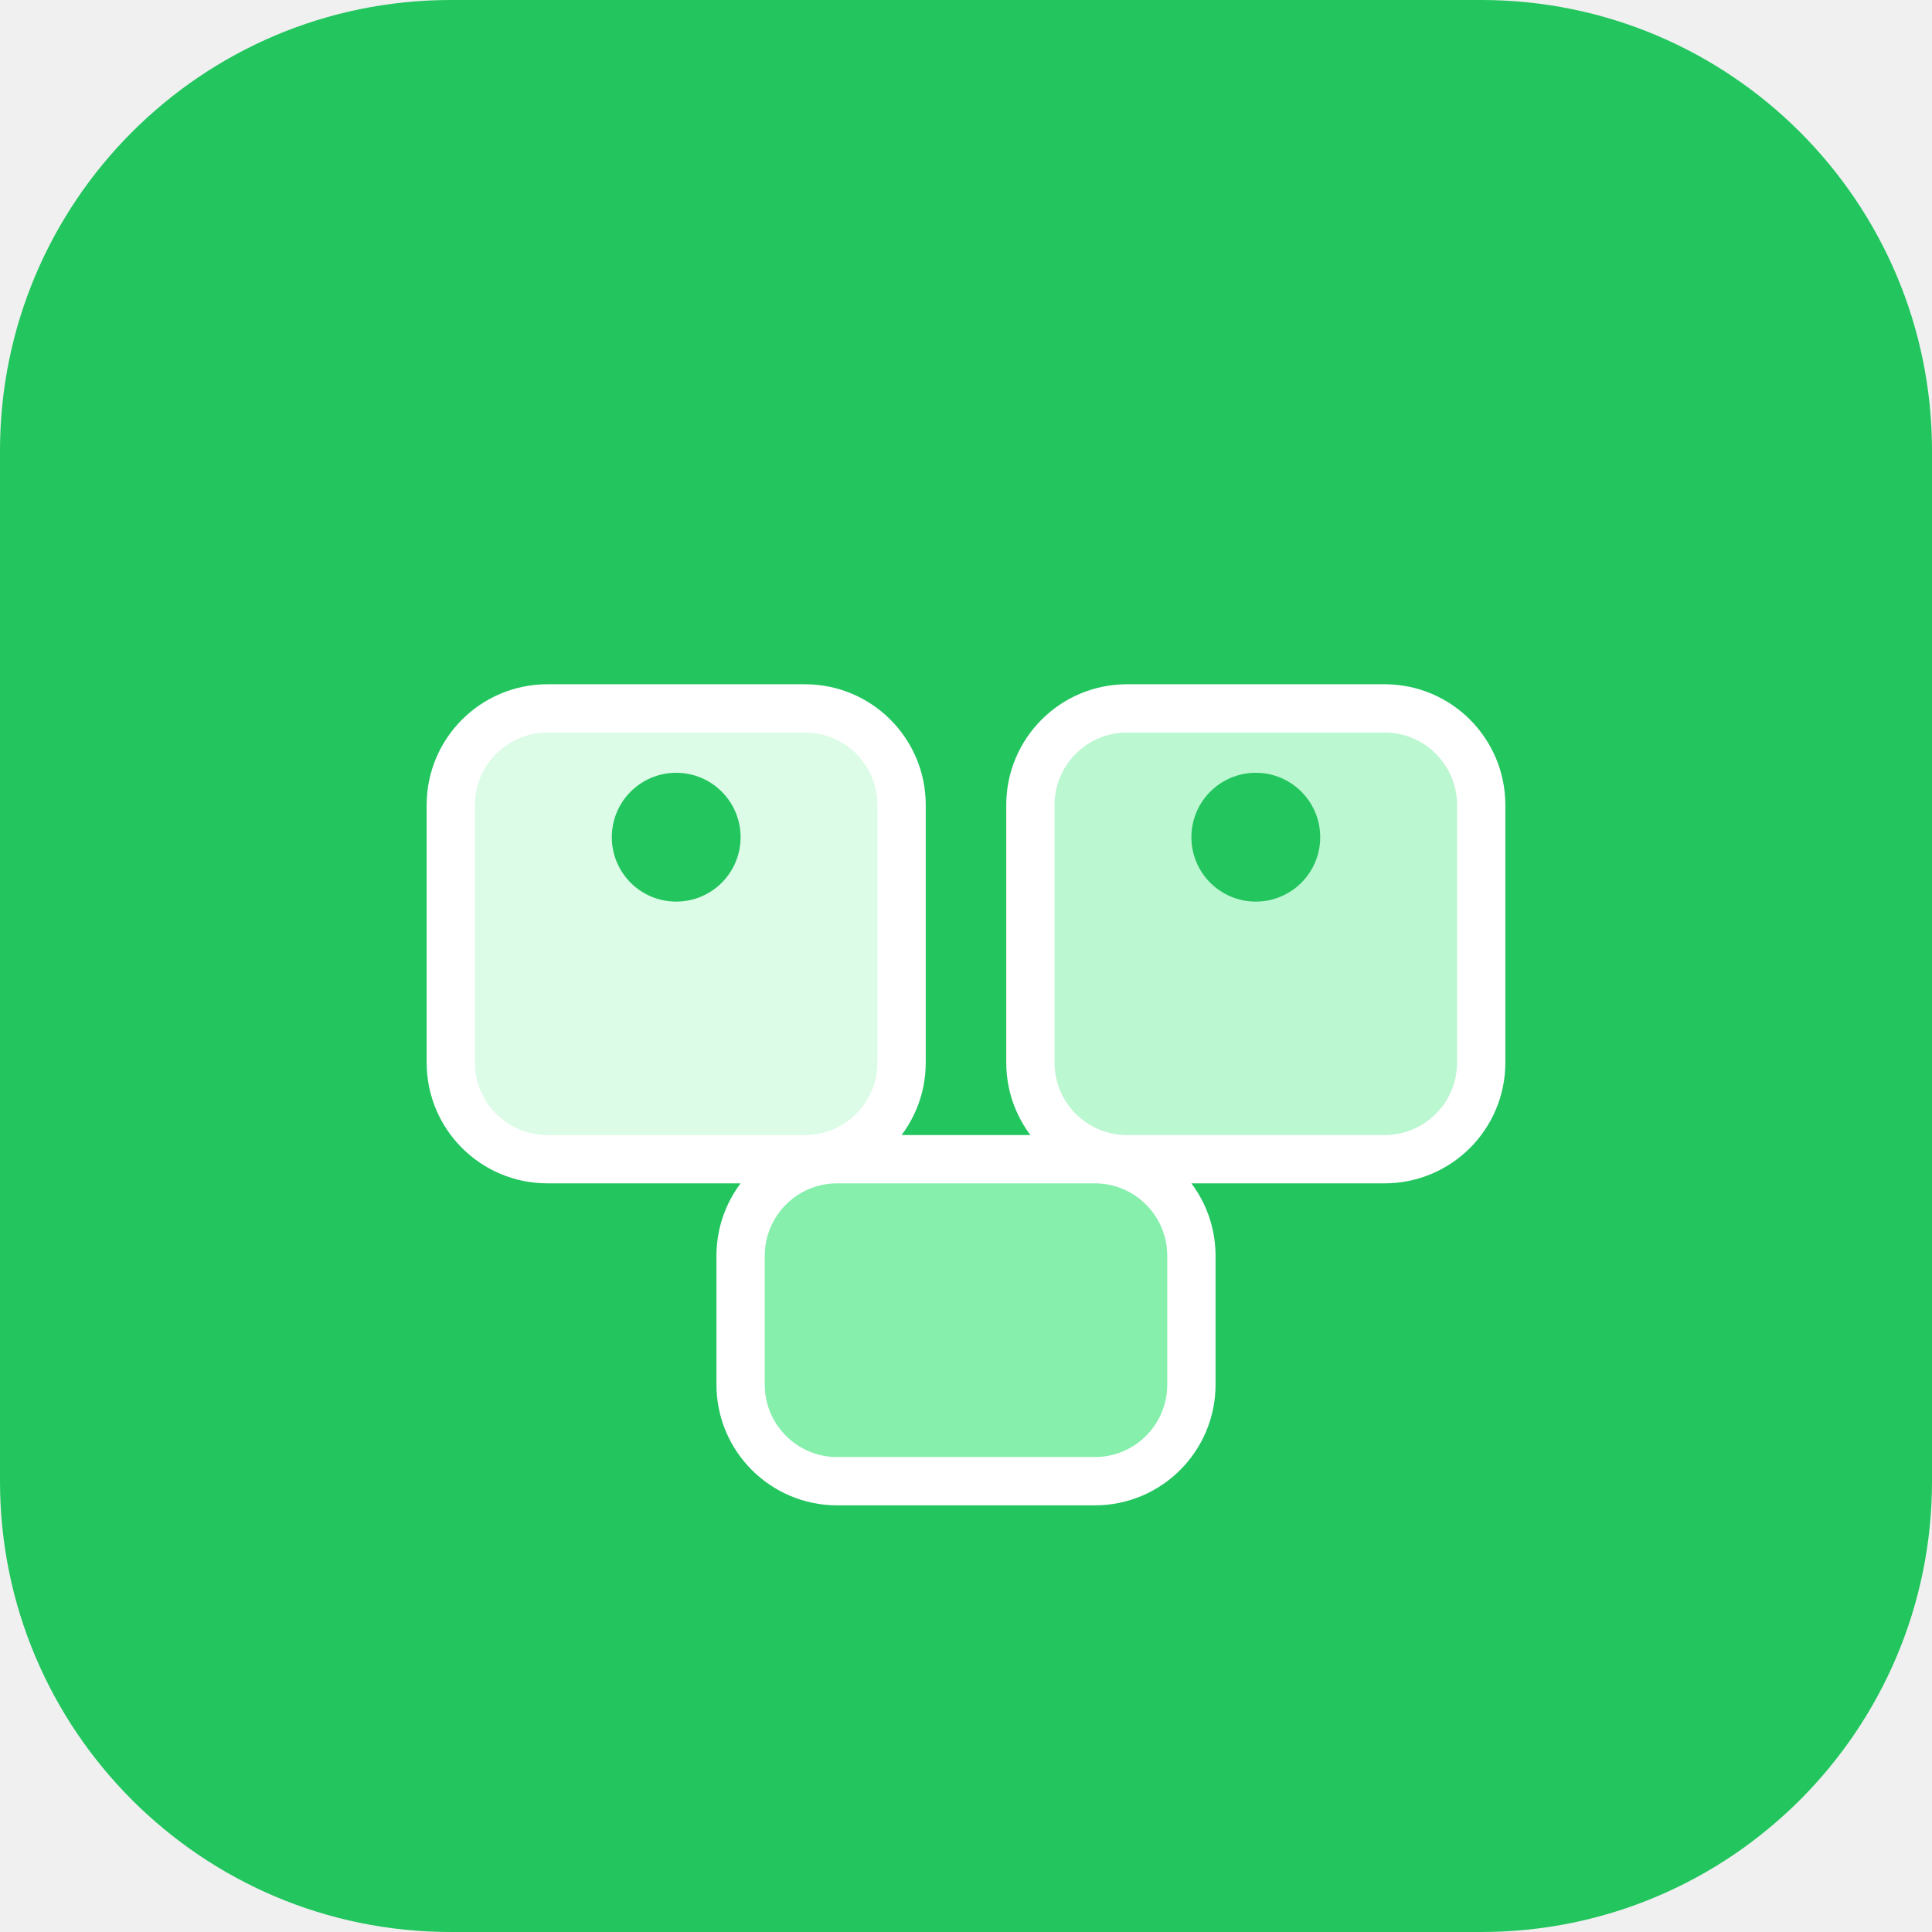
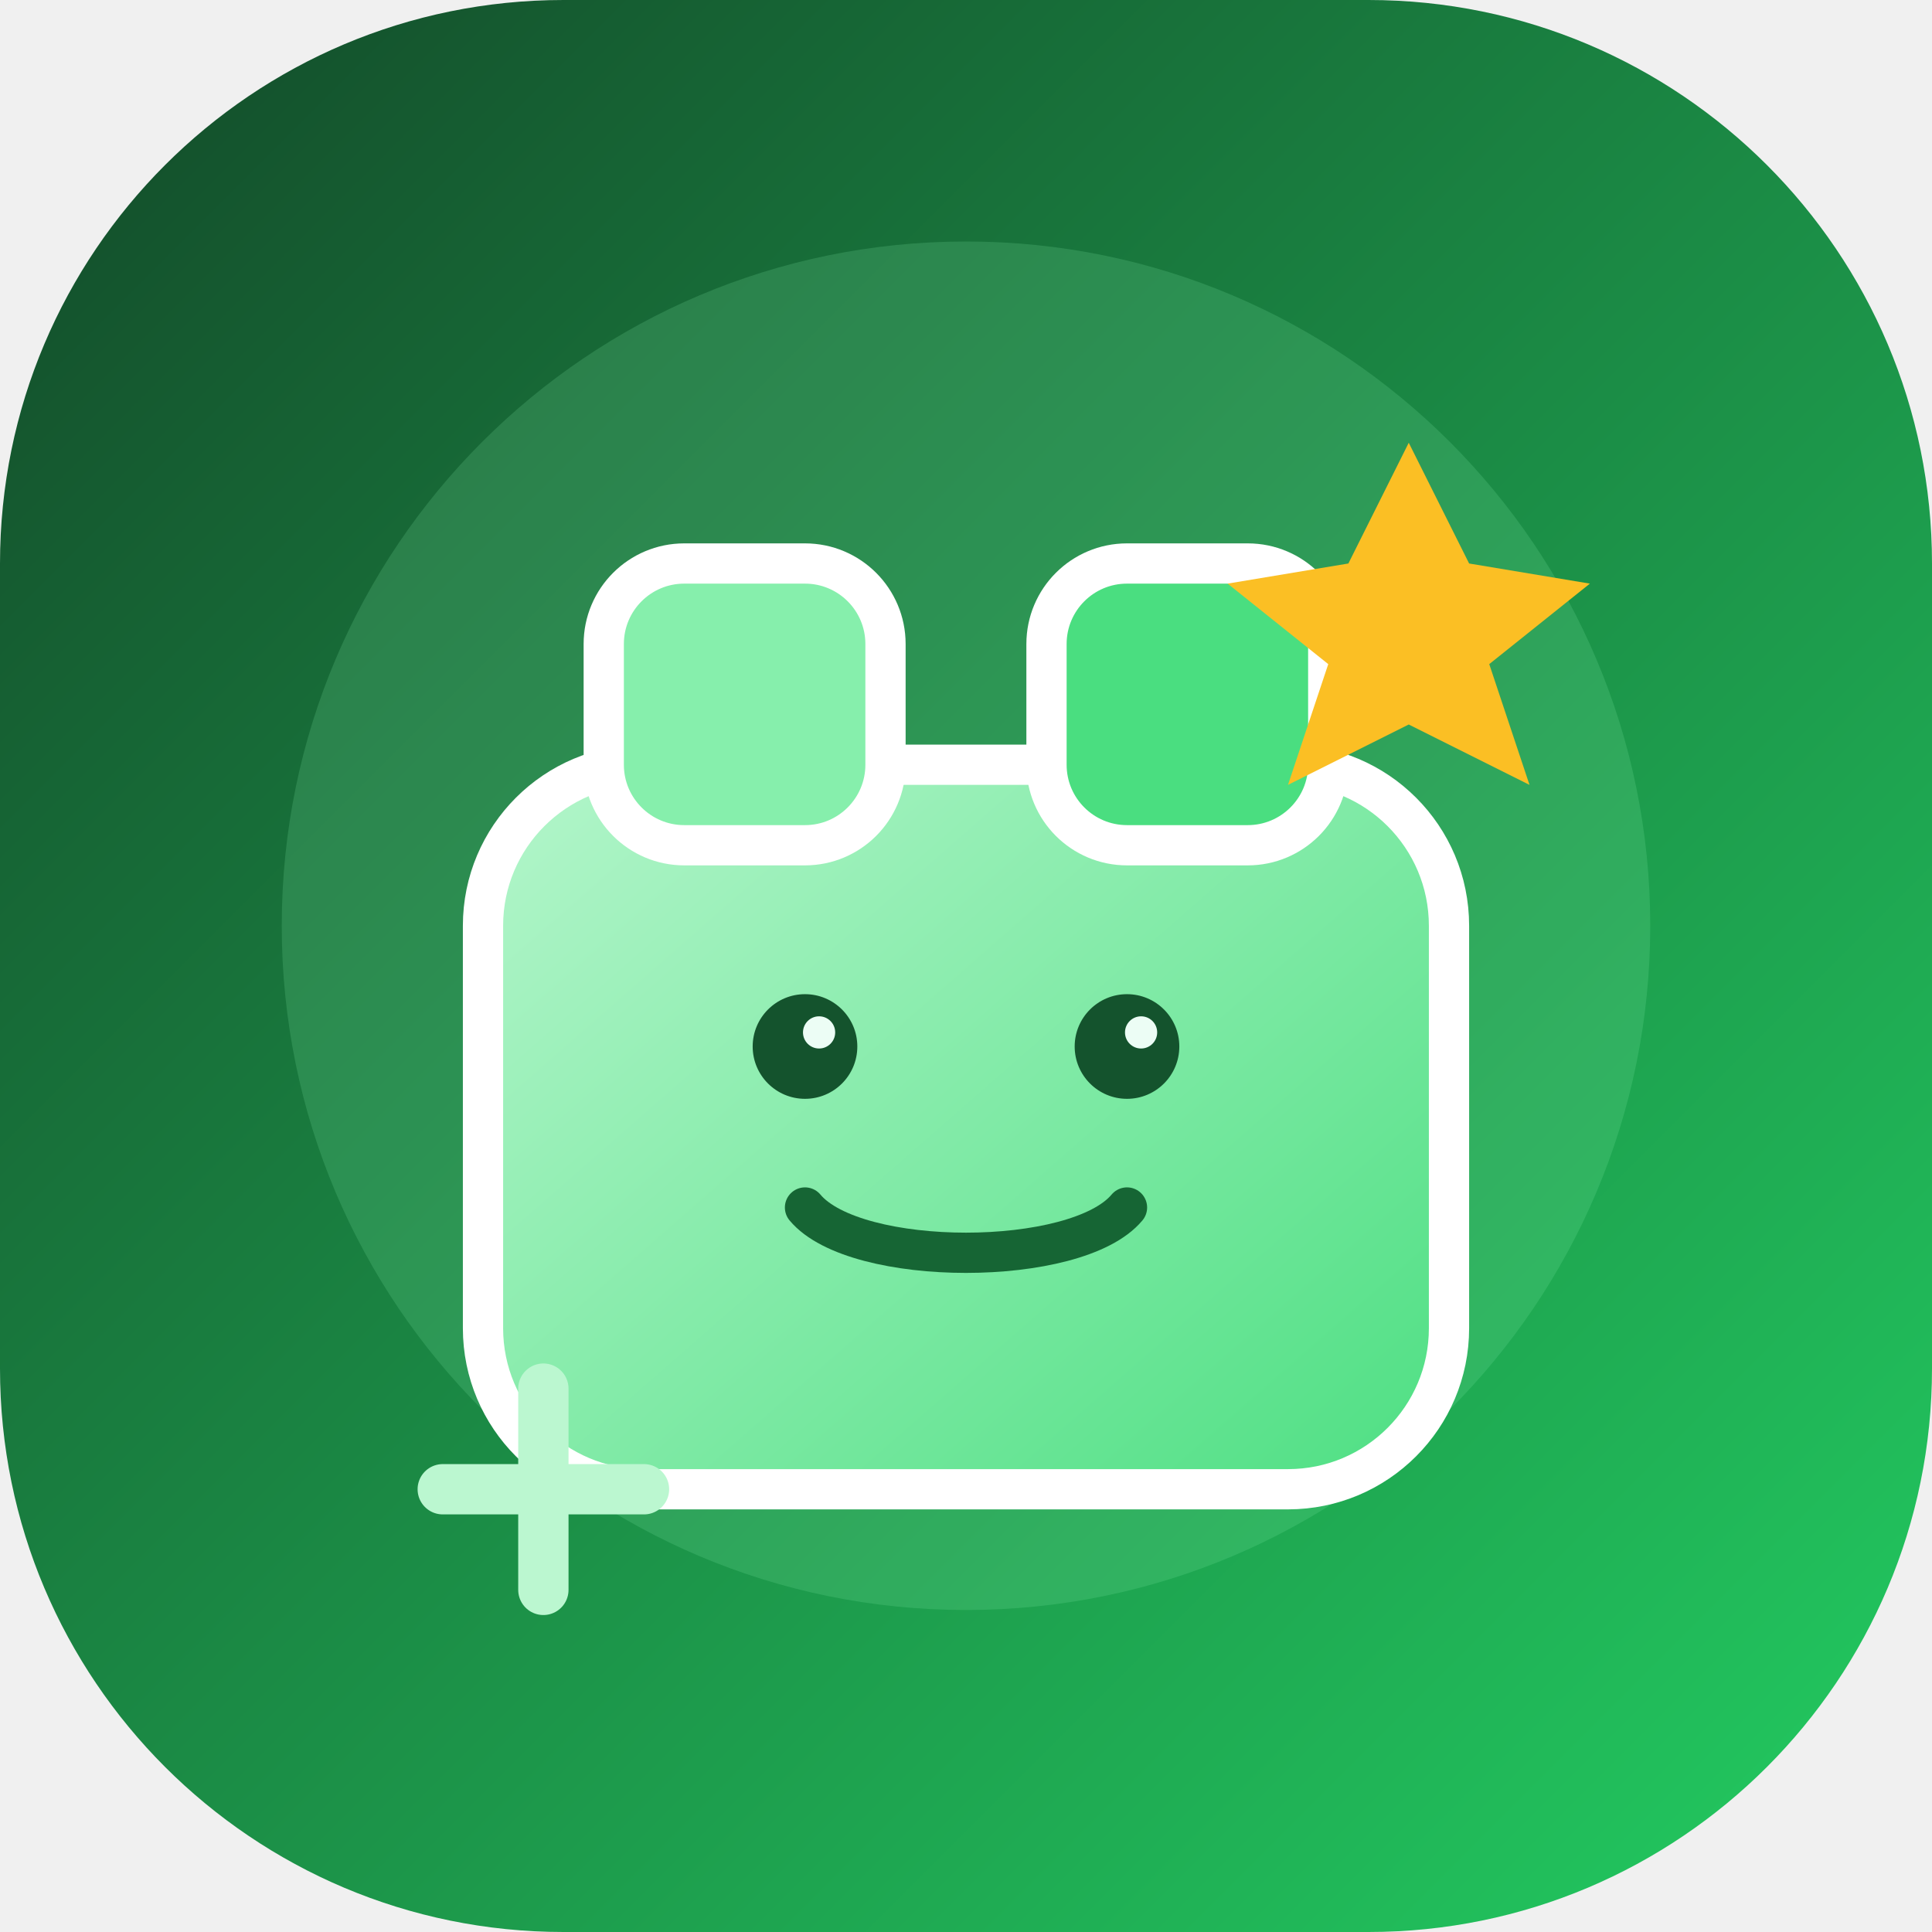
- <svg xmlns="http://www.w3.org/2000/svg" viewBox="0 0 120 120" fill="none">
-   <rect width="120" height="120" rx="28" fill="#22c55e" />
-   <rect x="28" y="44" width="28" height="28" rx="6" fill="#dcfce7" stroke="#fff" stroke-width="3" />
-   <rect x="64" y="44" width="28" height="28" rx="6" fill="#bbf7d0" stroke="#fff" stroke-width="3" />
-   <rect x="46" y="72" width="28" height="20" rx="6" fill="#86efac" stroke="#fff" stroke-width="3" />
-   <circle cx="42" cy="52" r="4" fill="#22c55e" />
-   <circle cx="78" cy="52" r="4" fill="#22c55e" />
+ <svg xmlns="http://www.w3.org/2000/svg" viewBox="0 0 96 96" fill="none" role="img" aria-label="Lego">
+   <defs>
+     <linearGradient id="le-bg" x1="8" y1="8" x2="90" y2="90" gradientUnits="userSpaceOnUse">
+       <stop stop-color="#14532d" />
+       <stop offset="1" stop-color="#22c55e" />
+     </linearGradient>
+     <linearGradient id="le-brick" x1="28" y1="30" x2="70" y2="78" gradientUnits="userSpaceOnUse">
+       <stop stop-color="#bbf7d0" />
+       <stop offset="1" stop-color="#4ade80" />
+     </linearGradient>
+   </defs>
+   <rect width="96" height="96" rx="28" fill="url(#le-bg)" />
+   <circle cx="48" cy="46" r="34" fill="#86efac" opacity=".18" />
+   <rect x="24" y="38" width="48" height="36" rx="8" fill="url(#le-brick)" stroke="#fff" stroke-width="2" />
+   <rect x="30" y="28" width="14" height="14" rx="4" fill="#86efac" stroke="#fff" stroke-width="2" />
+   <rect x="52" y="28" width="14" height="14" rx="4" fill="#4ade80" stroke="#fff" stroke-width="2" />
+   <circle cx="40" cy="52" r="2.6" fill="#14532d" />
+   <circle cx="56" cy="52" r="2.6" fill="#14532d" />
+   <circle cx="40.7" cy="51.3" r="0.8" fill="#ecfdf5" />
+   <circle cx="56.7" cy="51.3" r="0.8" fill="#ecfdf5" />
+   <path d="M40 60c2.5 3 13.5 3 16 0" stroke="#166534" stroke-width="2" stroke-linecap="round" />
+   <path d="M70 22l3 6 6 1-5 4 2 6-6-3-6 3 2-6-5-4 6-1z" fill="#fbbf24" />
+   <path d="M22 74h10" stroke="#bbf7d0" stroke-width="2.5" stroke-linecap="round" />
+   <path d="M27 69v10" stroke="#bbf7d0" stroke-width="2.5" stroke-linecap="round" />
</svg>
